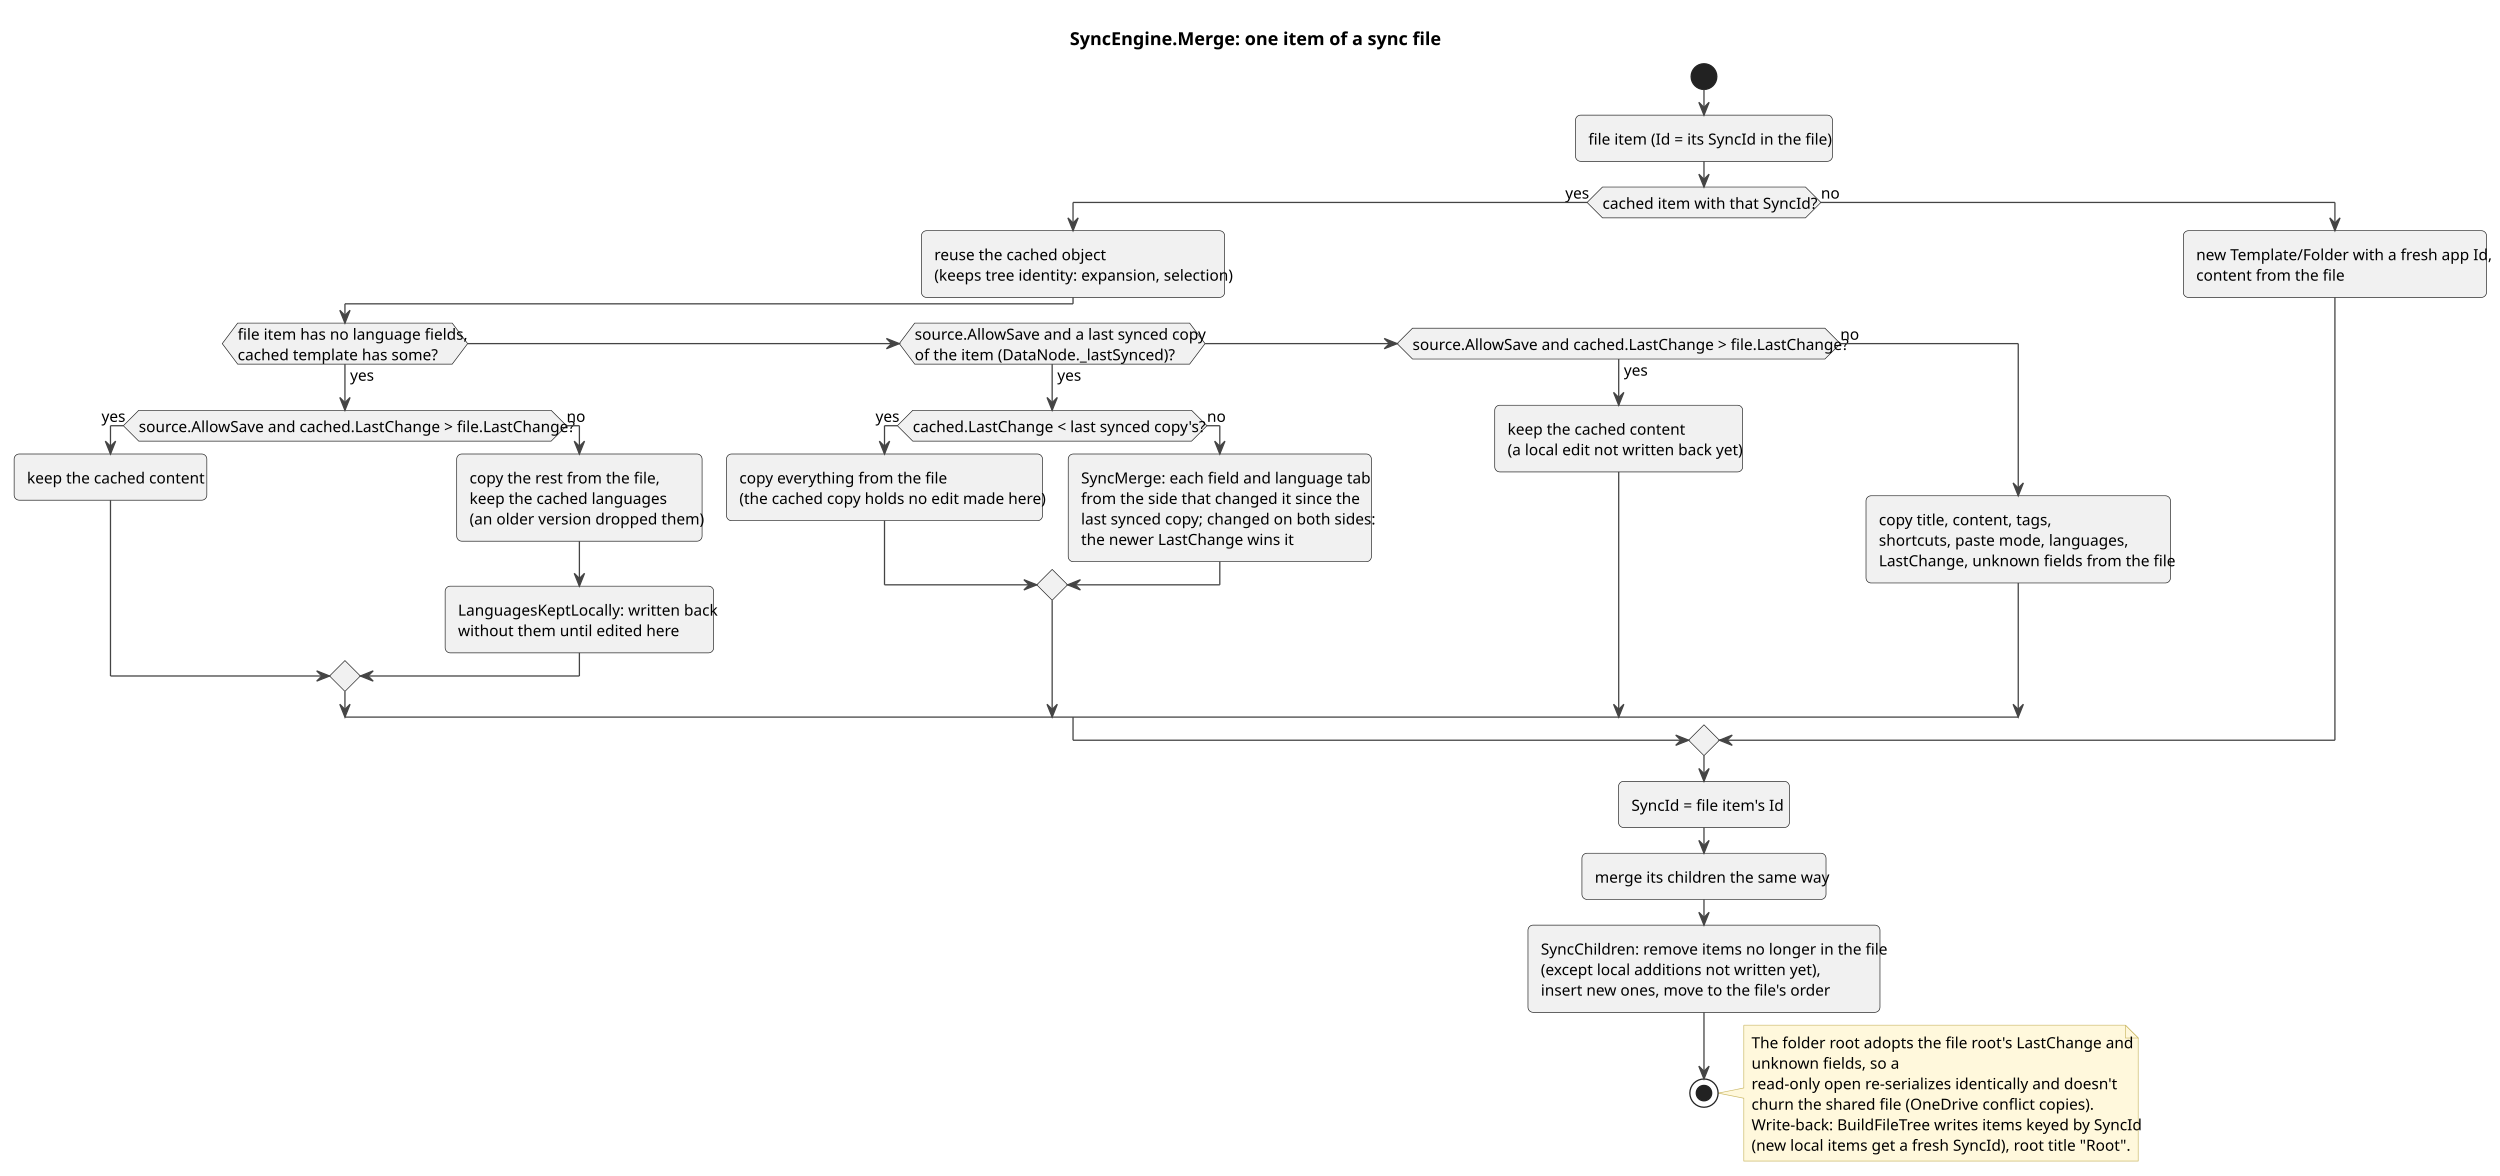
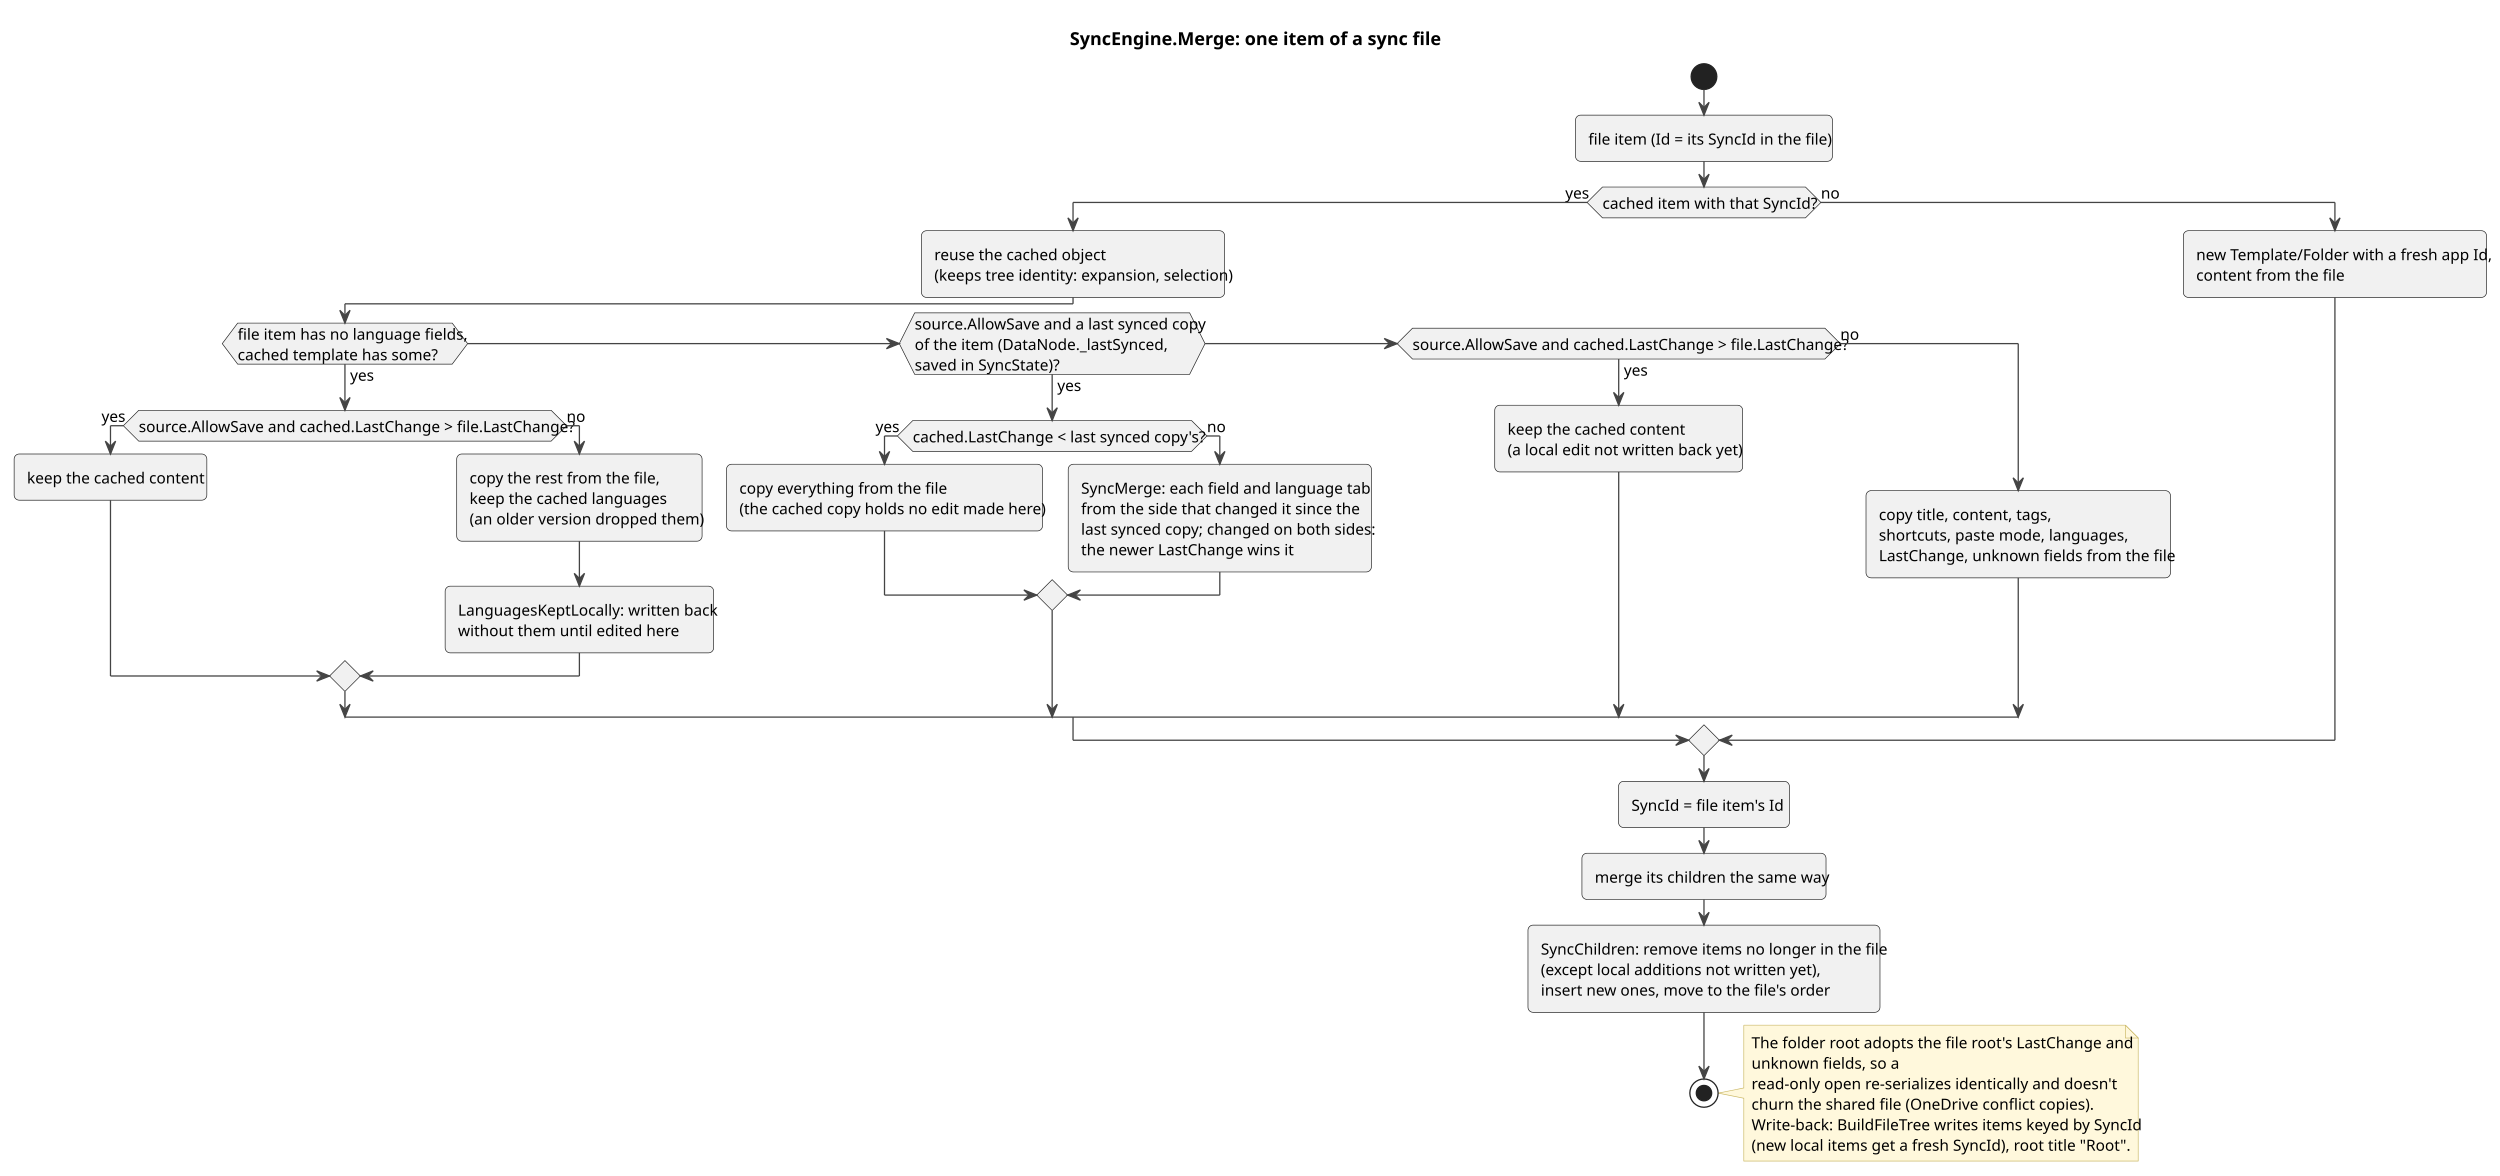
<svg xmlns="http://www.w3.org/2000/svg" contentStyleType="text/css" height="915px" preserveAspectRatio="none" style="width:1946px;height:915px;background:#FFFFFF;" version="1.1" viewBox="0 0 1946 915" width="1946px" zoomAndPan="magnify">
  <defs />
  <g>
    <text fill="#000000" font-family="Segoe UI" font-size="14" font-weight="bold" lengthAdjust="spacing" textLength="278" x="832.75" y="35.107">SyncEngine.Merge: one item of a sync file</text>
    <ellipse cx="1326.375" cy="59.621" fill="#222222" rx="10" ry="10" style="stroke:#222222;stroke-width:1.0;" />
    <rect fill="#F1F1F1" height="35.961" rx="4" ry="4" style="stroke:#181818;stroke-width:0.5;" width="200" x="1226.375" y="89.621" />
    <text fill="#000000" font-family="Segoe UI" font-size="12" lengthAdjust="spacing" textLength="180" x="1236.375" y="112.57">file item (Id = its SyncId in the file)</text>
    <polygon fill="#F1F1F1" points="1247.375,145.582,1405.375,145.582,1417.375,157.582,1405.375,169.582,1247.375,169.582,1235.375,157.582,1247.375,145.582" style="stroke:#181818;stroke-width:0.5;" />
    <text fill="#000000" font-family="Segoe UI" font-size="12" lengthAdjust="spacing" textLength="158" x="1247.375" y="162.551">cached item with that SyncId?</text>
    <text fill="#000000" font-family="Segoe UI" font-size="12" lengthAdjust="spacing" textLength="17" x="1218.375" y="154.57">yes</text>
    <text fill="#000000" font-family="Segoe UI" font-size="12" lengthAdjust="spacing" textLength="14" x="1417.375" y="154.57">no</text>
    <rect fill="#F1F1F1" height="51.922" rx="4" ry="4" style="stroke:#181818;stroke-width:0.5;" width="236" x="717.25" y="179.582" />
    <text fill="#000000" font-family="Segoe UI" font-size="12" lengthAdjust="spacing" textLength="125" x="727.25" y="202.531">reuse the cached object</text>
    <text fill="#000000" font-family="Segoe UI" font-size="12" lengthAdjust="spacing" textLength="216" x="727.25" y="218.492">(keeps tree identity: expansion, selection)</text>
    <polygon fill="#F1F1F1" points="185,251.504,352,251.504,364,267.465,352,283.426,185,283.426,173,267.465,185,251.504" style="stroke:#181818;stroke-width:0.5;" />
    <text fill="#000000" font-family="Segoe UI" font-size="12" lengthAdjust="spacing" textLength="17" x="272.5" y="296.375">yes</text>
    <text fill="#000000" font-family="Segoe UI" font-size="12" lengthAdjust="spacing" textLength="167" x="185" y="264.453">file item has no language fields,</text>
    <text fill="#000000" font-family="Segoe UI" font-size="12" lengthAdjust="spacing" textLength="146" x="185" y="280.414">cached template has some?</text>
    <polygon fill="#F1F1F1" points="108,319.387,429,319.387,441,331.387,429,343.387,108,343.387,96,331.387,108,319.387" style="stroke:#181818;stroke-width:0.5;" />
    <text fill="#000000" font-family="Segoe UI" font-size="12" lengthAdjust="spacing" textLength="321" x="108" y="336.356">source.AllowSave and cached.LastChange &gt; file.LastChange?</text>
    <text fill="#000000" font-family="Segoe UI" font-size="12" lengthAdjust="spacing" textLength="17" x="79" y="328.375">yes</text>
    <text fill="#000000" font-family="Segoe UI" font-size="12" lengthAdjust="spacing" textLength="14" x="441" y="328.375">no</text>
    <rect fill="#F1F1F1" height="35.961" rx="4" ry="4" style="stroke:#181818;stroke-width:0.5;" width="150" x="11" y="353.387" />
    <text fill="#000000" font-family="Segoe UI" font-size="12" lengthAdjust="spacing" textLength="130" x="21" y="376.336">keep the cached content</text>
    <rect fill="#F1F1F1" height="67.883" rx="4" ry="4" style="stroke:#181818;stroke-width:0.5;" width="191" x="355.5" y="353.387" />
    <text fill="#000000" font-family="Segoe UI" font-size="12" lengthAdjust="spacing" textLength="139" x="365.5" y="376.336">copy the rest from the file,</text>
    <text fill="#000000" font-family="Segoe UI" font-size="12" lengthAdjust="spacing" textLength="143" x="365.5" y="392.297">keep the cached languages</text>
    <text fill="#000000" font-family="Segoe UI" font-size="12" lengthAdjust="spacing" textLength="171" x="365.5" y="408.258">(an older version dropped them)</text>
    <rect fill="#F1F1F1" height="51.922" rx="4" ry="4" style="stroke:#181818;stroke-width:0.5;" width="209" x="346.5" y="456.269" />
    <text fill="#000000" font-family="Segoe UI" font-size="12" lengthAdjust="spacing" textLength="189" x="356.5" y="479.219">LanguagesKeptLocally: written back</text>
    <text fill="#000000" font-family="Segoe UI" font-size="12" lengthAdjust="spacing" textLength="161" x="356.5" y="495.18">without them until edited here</text>
    <polygon fill="#F1F1F1" points="268.5,514.191,280.5,526.191,268.5,538.191,256.5,526.191,268.5,514.191" style="stroke:#181818;stroke-width:0.5;" />
-     <polygon fill="#F1F1F1" points="712,251.504,926,251.504,938,267.465,926,283.426,712,283.426,700,267.465,712,251.504" style="stroke:#181818;stroke-width:0.5;" />
-     <text fill="#000000" font-family="Segoe UI" font-size="12" lengthAdjust="spacing" textLength="17" x="823" y="296.375">yes</text>
-     <text fill="#000000" font-family="Segoe UI" font-size="12" lengthAdjust="spacing" textLength="214" x="712" y="264.453">source.AllowSave and a last synced copy</text>
-     <text fill="#000000" font-family="Segoe UI" font-size="12" lengthAdjust="spacing" textLength="191" x="712" y="280.414">of the item (DataNode._lastSynced)?</text>
-     <polygon fill="#F1F1F1" points="710.5,319.387,927.5,319.387,939.5,331.387,927.5,343.387,710.5,343.387,698.5,331.387,710.5,319.387" style="stroke:#181818;stroke-width:0.5;" />
-     <text fill="#000000" font-family="Segoe UI" font-size="12" lengthAdjust="spacing" textLength="217" x="710.5" y="336.356">cached.LastChange &lt; last synced copy's?</text>
-     <text fill="#000000" font-family="Segoe UI" font-size="12" lengthAdjust="spacing" textLength="17" x="681.5" y="328.375">yes</text>
-     <text fill="#000000" font-family="Segoe UI" font-size="12" lengthAdjust="spacing" textLength="14" x="939.5" y="328.375">no</text>
-     <rect fill="#F1F1F1" height="51.922" rx="4" ry="4" style="stroke:#181818;stroke-width:0.5;" width="246" x="565.5" y="353.387" />
-     <text fill="#000000" font-family="Segoe UI" font-size="12" lengthAdjust="spacing" textLength="153" x="575.5" y="376.336">copy everything from the file</text>
-     <text fill="#000000" font-family="Segoe UI" font-size="12" lengthAdjust="spacing" textLength="226" x="575.5" y="392.297">(the cached copy holds no edit made here)</text>
-     <rect fill="#F1F1F1" height="83.844" rx="4" ry="4" style="stroke:#181818;stroke-width:0.5;" width="236" x="831.5" y="353.387" />
-     <text fill="#000000" font-family="Segoe UI" font-size="12" lengthAdjust="spacing" textLength="211" x="841.5" y="376.336">SyncMerge: each field and language tab</text>
-     <text fill="#000000" font-family="Segoe UI" font-size="12" lengthAdjust="spacing" textLength="203" x="841.5" y="392.297">from the side that changed it since the</text>
-     <text fill="#000000" font-family="Segoe UI" font-size="12" lengthAdjust="spacing" textLength="216" x="841.5" y="408.258">last synced copy; changed on both sides:</text>
-     <text fill="#000000" font-family="Segoe UI" font-size="12" lengthAdjust="spacing" textLength="154" x="841.5" y="424.219">the newer LastChange wins it</text>
-     <polygon fill="#F1F1F1" points="819,443.231,831,455.231,819,467.231,807,455.231,819,443.231" style="stroke:#181818;stroke-width:0.5;" />
+     <polygon fill="#F1F1F1" points="712,243.523,926,243.523,938,267.465,926,291.406,712,291.406,700,267.465,712,243.523" style="stroke:#181818;stroke-width:0.5;" />
+     <text fill="#000000" font-family="Segoe UI" font-size="12" lengthAdjust="spacing" textLength="17" x="823" y="304.356">yes</text>
+     <text fill="#000000" font-family="Segoe UI" font-size="12" lengthAdjust="spacing" textLength="214" x="712" y="256.473">source.AllowSave and a last synced copy</text>
+     <text fill="#000000" font-family="Segoe UI" font-size="12" lengthAdjust="spacing" textLength="185" x="712" y="272.434">of the item (DataNode._lastSynced,</text>
+     <text fill="#000000" font-family="Segoe UI" font-size="12" lengthAdjust="spacing" textLength="106" x="712" y="288.394">saved in SyncState)?</text>
+     <polygon fill="#F1F1F1" points="710.5,327.367,927.5,327.367,939.5,339.367,927.5,351.367,710.5,351.367,698.5,339.367,710.5,327.367" style="stroke:#181818;stroke-width:0.5;" />
+     <text fill="#000000" font-family="Segoe UI" font-size="12" lengthAdjust="spacing" textLength="217" x="710.5" y="344.336">cached.LastChange &lt; last synced copy's?</text>
+     <text fill="#000000" font-family="Segoe UI" font-size="12" lengthAdjust="spacing" textLength="17" x="681.5" y="336.356">yes</text>
+     <text fill="#000000" font-family="Segoe UI" font-size="12" lengthAdjust="spacing" textLength="14" x="939.5" y="336.356">no</text>
+     <rect fill="#F1F1F1" height="51.922" rx="4" ry="4" style="stroke:#181818;stroke-width:0.5;" width="246" x="565.5" y="361.367" />
+     <text fill="#000000" font-family="Segoe UI" font-size="12" lengthAdjust="spacing" textLength="153" x="575.5" y="384.316">copy everything from the file</text>
+     <text fill="#000000" font-family="Segoe UI" font-size="12" lengthAdjust="spacing" textLength="226" x="575.5" y="400.277">(the cached copy holds no edit made here)</text>
+     <rect fill="#F1F1F1" height="83.844" rx="4" ry="4" style="stroke:#181818;stroke-width:0.5;" width="236" x="831.5" y="361.367" />
+     <text fill="#000000" font-family="Segoe UI" font-size="12" lengthAdjust="spacing" textLength="211" x="841.5" y="384.316">SyncMerge: each field and language tab</text>
+     <text fill="#000000" font-family="Segoe UI" font-size="12" lengthAdjust="spacing" textLength="203" x="841.5" y="400.277">from the side that changed it since the</text>
+     <text fill="#000000" font-family="Segoe UI" font-size="12" lengthAdjust="spacing" textLength="216" x="841.5" y="416.238">last synced copy; changed on both sides:</text>
+     <text fill="#000000" font-family="Segoe UI" font-size="12" lengthAdjust="spacing" textLength="154" x="841.5" y="432.199">the newer LastChange wins it</text>
+     <polygon fill="#F1F1F1" points="819,451.211,831,463.211,819,475.211,807,463.211,819,451.211" style="stroke:#181818;stroke-width:0.5;" />
    <polygon fill="#F1F1F1" points="1099.5,255.465,1420.5,255.465,1432.5,267.465,1420.5,279.465,1099.5,279.465,1087.5,267.465,1099.5,255.465" style="stroke:#181818;stroke-width:0.5;" />
    <text fill="#000000" font-family="Segoe UI" font-size="12" lengthAdjust="spacing" textLength="17" x="1264" y="292.414">yes</text>
    <text fill="#000000" font-family="Segoe UI" font-size="12" lengthAdjust="spacing" textLength="321" x="1099.5" y="272.434">source.AllowSave and cached.LastChange &gt; file.LastChange?</text>
    <text fill="#000000" font-family="Segoe UI" font-size="12" lengthAdjust="spacing" textLength="14" x="1432.5" y="264.453">no</text>
    <rect fill="#F1F1F1" height="51.922" rx="4" ry="4" style="stroke:#181818;stroke-width:0.5;" width="193" x="1163.5" y="315.426" />
    <text fill="#000000" font-family="Segoe UI" font-size="12" lengthAdjust="spacing" textLength="130" x="1173.5" y="338.375">keep the cached content</text>
    <text fill="#000000" font-family="Segoe UI" font-size="12" lengthAdjust="spacing" textLength="173" x="1173.5" y="354.336">(a local edit not written back yet)</text>
-     <rect fill="#F1F1F1" height="67.883" rx="4" ry="4" style="stroke:#181818;stroke-width:0.5;" width="237" x="1452.5" y="385.906" />
-     <text fill="#000000" font-family="Segoe UI" font-size="12" lengthAdjust="spacing" textLength="127" x="1462.5" y="408.856">copy title, content, tags,</text>
-     <text fill="#000000" font-family="Segoe UI" font-size="12" lengthAdjust="spacing" textLength="180" x="1462.5" y="424.816">shortcuts, paste mode, languages,</text>
-     <text fill="#000000" font-family="Segoe UI" font-size="12" lengthAdjust="spacing" textLength="217" x="1462.5" y="440.777">LastChange, unknown fields from the file</text>
+     <rect fill="#F1F1F1" height="67.883" rx="4" ry="4" style="stroke:#181818;stroke-width:0.5;" width="237" x="1452.5" y="381.916" />
+     <text fill="#000000" font-family="Segoe UI" font-size="12" lengthAdjust="spacing" textLength="127" x="1462.5" y="404.865">copy title, content, tags,</text>
+     <text fill="#000000" font-family="Segoe UI" font-size="12" lengthAdjust="spacing" textLength="180" x="1462.5" y="420.826">shortcuts, paste mode, languages,</text>
+     <text fill="#000000" font-family="Segoe UI" font-size="12" lengthAdjust="spacing" textLength="217" x="1462.5" y="436.787">LastChange, unknown fields from the file</text>
    <rect fill="#F1F1F1" height="51.922" rx="4" ry="4" style="stroke:#181818;stroke-width:0.5;" width="236" x="1699.5" y="179.582" />
    <text fill="#000000" font-family="Segoe UI" font-size="12" lengthAdjust="spacing" textLength="216" x="1709.5" y="202.531">new Template/Folder with a fresh app Id,</text>
    <text fill="#000000" font-family="Segoe UI" font-size="12" lengthAdjust="spacing" textLength="109" x="1709.5" y="218.492">content from the file</text>
    <polygon fill="#F1F1F1" points="1326.375,564.191,1338.375,576.191,1326.375,588.191,1314.375,576.191,1326.375,564.191" style="stroke:#181818;stroke-width:0.5;" />
    <rect fill="#F1F1F1" height="35.961" rx="4" ry="4" style="stroke:#181818;stroke-width:0.5;" width="133" x="1259.875" y="608.191" />
    <text fill="#000000" font-family="Segoe UI" font-size="12" lengthAdjust="spacing" textLength="113" x="1269.875" y="631.141">SyncId = file item's Id</text>
    <rect fill="#F1F1F1" height="35.961" rx="4" ry="4" style="stroke:#181818;stroke-width:0.5;" width="190" x="1231.375" y="664.152" />
    <text fill="#000000" font-family="Segoe UI" font-size="12" lengthAdjust="spacing" textLength="170" x="1241.375" y="687.102">merge its children the same way</text>
    <rect fill="#F1F1F1" height="67.883" rx="4" ry="4" style="stroke:#181818;stroke-width:0.5;" width="274" x="1189.375" y="720.113" />
    <text fill="#000000" font-family="Segoe UI" font-size="12" lengthAdjust="spacing" textLength="254" x="1199.375" y="743.062">SyncChildren: remove items no longer in the file</text>
    <text fill="#000000" font-family="Segoe UI" font-size="12" lengthAdjust="spacing" textLength="205" x="1199.375" y="759.023">(except local additions not written yet),</text>
    <text fill="#000000" font-family="Segoe UI" font-size="12" lengthAdjust="spacing" textLength="210" x="1199.375" y="774.984">insert new ones, move to the file's order</text>
    <path d="M1357.375,797.996 L1357.375,846.879 L1337.375,850.879 L1357.375,854.879 L1357.375,903.762 A0,0 0 0 0 1357.375,903.762 L1664.375,903.762 A0,0 0 0 0 1664.375,903.762 L1664.375,807.996 L1654.375,797.996 L1357.375,797.996 A0,0 0 0 0 1357.375,797.996 " fill="#FFF8DC" style="stroke:#C8B560;stroke-width:0.5;" />
    <path d="M1654.375,797.996 L1654.375,807.996 L1664.375,807.996 L1654.375,797.996 " fill="#FFF8DC" style="stroke:#C8B560;stroke-width:0.5;" />
    <text fill="#000000" font-family="Segoe UI" font-size="12" lengthAdjust="spacing" textLength="278" x="1363.375" y="815.945">The folder root adopts the file root's LastChange and</text>
    <text fill="#000000" font-family="Segoe UI" font-size="12" lengthAdjust="spacing" textLength="108" x="1363.375" y="831.906">unknown fields, so a</text>
    <text fill="#000000" font-family="Segoe UI" font-size="12" lengthAdjust="spacing" textLength="267" x="1363.375" y="847.867">read-only open re-serializes identically and doesn't</text>
    <text fill="#000000" font-family="Segoe UI" font-size="12" lengthAdjust="spacing" textLength="251" x="1363.375" y="863.828">churn the shared file (OneDrive conflict copies).</text>
    <text fill="#000000" font-family="Segoe UI" font-size="12" lengthAdjust="spacing" textLength="286" x="1363.375" y="879.789">Write-back: BuildFileTree writes items keyed by SyncId</text>
    <text fill="#000000" font-family="Segoe UI" font-size="12" lengthAdjust="spacing" textLength="278" x="1363.375" y="895.75">(new local items get a fresh SyncId), root title "Root".</text>
    <ellipse cx="1326.375" cy="850.879" fill="none" rx="11" ry="11" style="stroke:#222222;stroke-width:1.0;" />
    <ellipse cx="1326.375" cy="850.879" fill="#222222" rx="6" ry="6" style="stroke:#222222;stroke-width:1.0;" />
    <line style="stroke:#444444;stroke-width:1.0;" x1="1326.375" x2="1326.375" y1="69.621" y2="89.621" />
    <polygon fill="#444444" points="1322.375,79.621,1326.375,89.621,1330.375,79.621,1326.375,83.621" style="stroke:#444444;stroke-width:1.0;" />
    <line style="stroke:#444444;stroke-width:1.0;" x1="451" x2="451" y1="421.269" y2="456.269" />
    <polygon fill="#444444" points="447,446.269,451,456.269,455,446.269,451,450.269" style="stroke:#444444;stroke-width:1.0;" />
    <line style="stroke:#444444;stroke-width:1.0;" x1="96" x2="86" y1="331.387" y2="331.387" />
    <line style="stroke:#444444;stroke-width:1.0;" x1="86" x2="86" y1="331.387" y2="353.387" />
    <polygon fill="#444444" points="82,343.387,86,353.387,90,343.387,86,347.387" style="stroke:#444444;stroke-width:1.0;" />
    <line style="stroke:#444444;stroke-width:1.0;" x1="441" x2="451" y1="331.387" y2="331.387" />
    <line style="stroke:#444444;stroke-width:1.0;" x1="451" x2="451" y1="331.387" y2="353.387" />
    <polygon fill="#444444" points="447,343.387,451,353.387,455,343.387,451,347.387" style="stroke:#444444;stroke-width:1.0;" />
    <line style="stroke:#444444;stroke-width:1.0;" x1="86" x2="86" y1="389.348" y2="526.191" />
    <line style="stroke:#444444;stroke-width:1.0;" x1="86" x2="256.5" y1="526.191" y2="526.191" />
    <polygon fill="#444444" points="246.5,522.191,256.5,526.191,246.5,530.191,250.5,526.191" style="stroke:#444444;stroke-width:1.0;" />
    <line style="stroke:#444444;stroke-width:1.0;" x1="451" x2="451" y1="508.191" y2="526.191" />
    <line style="stroke:#444444;stroke-width:1.0;" x1="451" x2="280.5" y1="526.191" y2="526.191" />
    <polygon fill="#444444" points="290.5,522.191,280.5,526.191,290.5,530.191,286.5,526.191" style="stroke:#444444;stroke-width:1.0;" />
-     <line style="stroke:#444444;stroke-width:1.0;" x1="698.5" x2="688.5" y1="331.387" y2="331.387" />
-     <line style="stroke:#444444;stroke-width:1.0;" x1="688.5" x2="688.5" y1="331.387" y2="353.387" />
-     <polygon fill="#444444" points="684.5,343.387,688.5,353.387,692.5,343.387,688.5,347.387" style="stroke:#444444;stroke-width:1.0;" />
-     <line style="stroke:#444444;stroke-width:1.0;" x1="939.5" x2="949.5" y1="331.387" y2="331.387" />
-     <line style="stroke:#444444;stroke-width:1.0;" x1="949.5" x2="949.5" y1="331.387" y2="353.387" />
-     <polygon fill="#444444" points="945.5,343.387,949.5,353.387,953.5,343.387,949.5,347.387" style="stroke:#444444;stroke-width:1.0;" />
-     <line style="stroke:#444444;stroke-width:1.0;" x1="688.5" x2="688.5" y1="405.309" y2="455.231" />
-     <line style="stroke:#444444;stroke-width:1.0;" x1="688.5" x2="807" y1="455.231" y2="455.231" />
-     <polygon fill="#444444" points="797,451.231,807,455.231,797,459.231,801,455.231" style="stroke:#444444;stroke-width:1.0;" />
-     <line style="stroke:#444444;stroke-width:1.0;" x1="949.5" x2="949.5" y1="437.231" y2="455.231" />
-     <line style="stroke:#444444;stroke-width:1.0;" x1="949.5" x2="831" y1="455.231" y2="455.231" />
-     <polygon fill="#444444" points="841,451.231,831,455.231,841,459.231,837,455.231" style="stroke:#444444;stroke-width:1.0;" />
+     <line style="stroke:#444444;stroke-width:1.0;" x1="698.5" x2="688.5" y1="339.367" y2="339.367" />
+     <line style="stroke:#444444;stroke-width:1.0;" x1="688.5" x2="688.5" y1="339.367" y2="361.367" />
+     <polygon fill="#444444" points="684.5,351.367,688.5,361.367,692.5,351.367,688.5,355.367" style="stroke:#444444;stroke-width:1.0;" />
+     <line style="stroke:#444444;stroke-width:1.0;" x1="939.5" x2="949.5" y1="339.367" y2="339.367" />
+     <line style="stroke:#444444;stroke-width:1.0;" x1="949.5" x2="949.5" y1="339.367" y2="361.367" />
+     <polygon fill="#444444" points="945.5,351.367,949.5,361.367,953.5,351.367,949.5,355.367" style="stroke:#444444;stroke-width:1.0;" />
+     <line style="stroke:#444444;stroke-width:1.0;" x1="688.5" x2="688.5" y1="413.289" y2="463.211" />
+     <line style="stroke:#444444;stroke-width:1.0;" x1="688.5" x2="807" y1="463.211" y2="463.211" />
+     <polygon fill="#444444" points="797,459.211,807,463.211,797,467.211,801,463.211" style="stroke:#444444;stroke-width:1.0;" />
+     <line style="stroke:#444444;stroke-width:1.0;" x1="949.5" x2="949.5" y1="445.211" y2="463.211" />
+     <line style="stroke:#444444;stroke-width:1.0;" x1="949.5" x2="831" y1="463.211" y2="463.211" />
+     <polygon fill="#444444" points="841,459.211,831,463.211,841,467.211,837,463.211" style="stroke:#444444;stroke-width:1.0;" />
    <line style="stroke:#444444;stroke-width:1.0;" x1="268.5" x2="268.5" y1="283.426" y2="319.387" />
    <polygon fill="#444444" points="264.5,309.387,268.5,319.387,272.5,309.387,268.5,313.387" style="stroke:#444444;stroke-width:1.0;" />
    <line style="stroke:#444444;stroke-width:1.0;" x1="268.5" x2="268.5" y1="538.191" y2="558.191" />
    <polygon fill="#444444" points="264.5,548.191,268.5,558.191,272.5,548.191,268.5,552.191" style="stroke:#444444;stroke-width:1.0;" />
-     <line style="stroke:#444444;stroke-width:1.0;" x1="819" x2="819" y1="283.426" y2="319.387" />
-     <polygon fill="#444444" points="815,309.387,819,319.387,823,309.387,819,313.387" style="stroke:#444444;stroke-width:1.0;" />
-     <line style="stroke:#444444;stroke-width:1.0;" x1="819" x2="819" y1="467.231" y2="558.191" />
+     <line style="stroke:#444444;stroke-width:1.0;" x1="819" x2="819" y1="291.406" y2="327.367" />
+     <polygon fill="#444444" points="815,317.367,819,327.367,823,317.367,819,321.367" style="stroke:#444444;stroke-width:1.0;" />
+     <line style="stroke:#444444;stroke-width:1.0;" x1="819" x2="819" y1="475.211" y2="558.191" />
    <polygon fill="#444444" points="815,548.191,819,558.191,823,548.191,819,552.191" style="stroke:#444444;stroke-width:1.0;" />
    <line style="stroke:#444444;stroke-width:1.0;" x1="1260" x2="1260" y1="279.465" y2="315.426" />
    <polygon fill="#444444" points="1256,305.426,1260,315.426,1264,305.426,1260,309.426" style="stroke:#444444;stroke-width:1.0;" />
    <line style="stroke:#444444;stroke-width:1.0;" x1="1260" x2="1260" y1="367.348" y2="558.191" />
    <polygon fill="#444444" points="1256,548.191,1260,558.191,1264,548.191,1260,552.191" style="stroke:#444444;stroke-width:1.0;" />
    <line style="stroke:#444444;stroke-width:1.0;" x1="364" x2="700" y1="267.465" y2="267.465" />
    <polygon fill="#444444" points="690,263.465,700,267.465,690,271.465,694,267.465" style="stroke:#444444;stroke-width:1.0;" />
    <line style="stroke:#444444;stroke-width:1.0;" x1="938" x2="1087.5" y1="267.465" y2="267.465" />
    <polygon fill="#444444" points="1077.5,263.465,1087.5,267.465,1077.5,271.465,1081.5,267.465" style="stroke:#444444;stroke-width:1.0;" />
    <line style="stroke:#444444;stroke-width:1.0;" x1="835.25" x2="835.25" y1="231.504" y2="236.504" />
    <line style="stroke:#444444;stroke-width:1.0;" x1="835.25" x2="268.5" y1="236.504" y2="236.504" />
    <line style="stroke:#444444;stroke-width:1.0;" x1="268.5" x2="268.5" y1="236.504" y2="251.504" />
    <polygon fill="#444444" points="264.5,241.504,268.5,251.504,272.5,241.504,268.5,245.504" style="stroke:#444444;stroke-width:1.0;" />
    <line style="stroke:#444444;stroke-width:1.0;" x1="1432.5" x2="1571" y1="267.465" y2="267.465" />
-     <line style="stroke:#444444;stroke-width:1.0;" x1="1571" x2="1571" y1="267.465" y2="385.906" />
-     <polygon fill="#444444" points="1567,375.906,1571,385.906,1575,375.906,1571,379.906" style="stroke:#444444;stroke-width:1.0;" />
-     <line style="stroke:#444444;stroke-width:1.0;" x1="1571" x2="1571" y1="453.789" y2="558.191" />
+     <line style="stroke:#444444;stroke-width:1.0;" x1="1571" x2="1571" y1="267.465" y2="381.916" />
+     <polygon fill="#444444" points="1567,371.916,1571,381.916,1575,371.916,1571,375.916" style="stroke:#444444;stroke-width:1.0;" />
+     <line style="stroke:#444444;stroke-width:1.0;" x1="1571" x2="1571" y1="449.799" y2="558.191" />
    <polygon fill="#444444" points="1567,548.191,1571,558.191,1575,548.191,1571,552.191" style="stroke:#444444;stroke-width:1.0;" />
    <line style="stroke:#444444;stroke-width:1.0;" x1="268.5" x2="1571" y1="558.191" y2="558.191" />
    <line style="stroke:#444444;stroke-width:1.0;" x1="1235.375" x2="835.25" y1="157.582" y2="157.582" />
    <line style="stroke:#444444;stroke-width:1.0;" x1="835.25" x2="835.25" y1="157.582" y2="179.582" />
    <polygon fill="#444444" points="831.25,169.582,835.25,179.582,839.25,169.582,835.25,173.582" style="stroke:#444444;stroke-width:1.0;" />
    <line style="stroke:#444444;stroke-width:1.0;" x1="1417.375" x2="1817.5" y1="157.582" y2="157.582" />
    <line style="stroke:#444444;stroke-width:1.0;" x1="1817.5" x2="1817.5" y1="157.582" y2="179.582" />
    <polygon fill="#444444" points="1813.5,169.582,1817.5,179.582,1821.5,169.582,1817.5,173.582" style="stroke:#444444;stroke-width:1.0;" />
    <line style="stroke:#444444;stroke-width:1.0;" x1="835.25" x2="835.25" y1="558.191" y2="576.191" />
    <line style="stroke:#444444;stroke-width:1.0;" x1="835.25" x2="1314.375" y1="576.191" y2="576.191" />
    <polygon fill="#444444" points="1304.375,572.191,1314.375,576.191,1304.375,580.191,1308.375,576.191" style="stroke:#444444;stroke-width:1.0;" />
    <line style="stroke:#444444;stroke-width:1.0;" x1="1817.5" x2="1817.5" y1="231.504" y2="576.191" />
    <line style="stroke:#444444;stroke-width:1.0;" x1="1817.5" x2="1338.375" y1="576.191" y2="576.191" />
    <polygon fill="#444444" points="1348.375,572.191,1338.375,576.191,1348.375,580.191,1344.375,576.191" style="stroke:#444444;stroke-width:1.0;" />
    <line style="stroke:#444444;stroke-width:1.0;" x1="1326.375" x2="1326.375" y1="125.582" y2="145.582" />
    <polygon fill="#444444" points="1322.375,135.582,1326.375,145.582,1330.375,135.582,1326.375,139.582" style="stroke:#444444;stroke-width:1.0;" />
    <line style="stroke:#444444;stroke-width:1.0;" x1="1326.375" x2="1326.375" y1="588.191" y2="608.191" />
    <polygon fill="#444444" points="1322.375,598.191,1326.375,608.191,1330.375,598.191,1326.375,602.191" style="stroke:#444444;stroke-width:1.0;" />
    <line style="stroke:#444444;stroke-width:1.0;" x1="1326.375" x2="1326.375" y1="644.152" y2="664.152" />
    <polygon fill="#444444" points="1322.375,654.152,1326.375,664.152,1330.375,654.152,1326.375,658.152" style="stroke:#444444;stroke-width:1.0;" />
    <line style="stroke:#444444;stroke-width:1.0;" x1="1326.375" x2="1326.375" y1="700.113" y2="720.113" />
    <polygon fill="#444444" points="1322.375,710.113,1326.375,720.113,1330.375,710.113,1326.375,714.113" style="stroke:#444444;stroke-width:1.0;" />
    <line style="stroke:#444444;stroke-width:1.0;" x1="1326.375" x2="1326.375" y1="787.996" y2="839.879" />
    <polygon fill="#444444" points="1322.375,829.879,1326.375,839.879,1330.375,829.879,1326.375,833.879" style="stroke:#444444;stroke-width:1.0;" />
  </g>
</svg>
